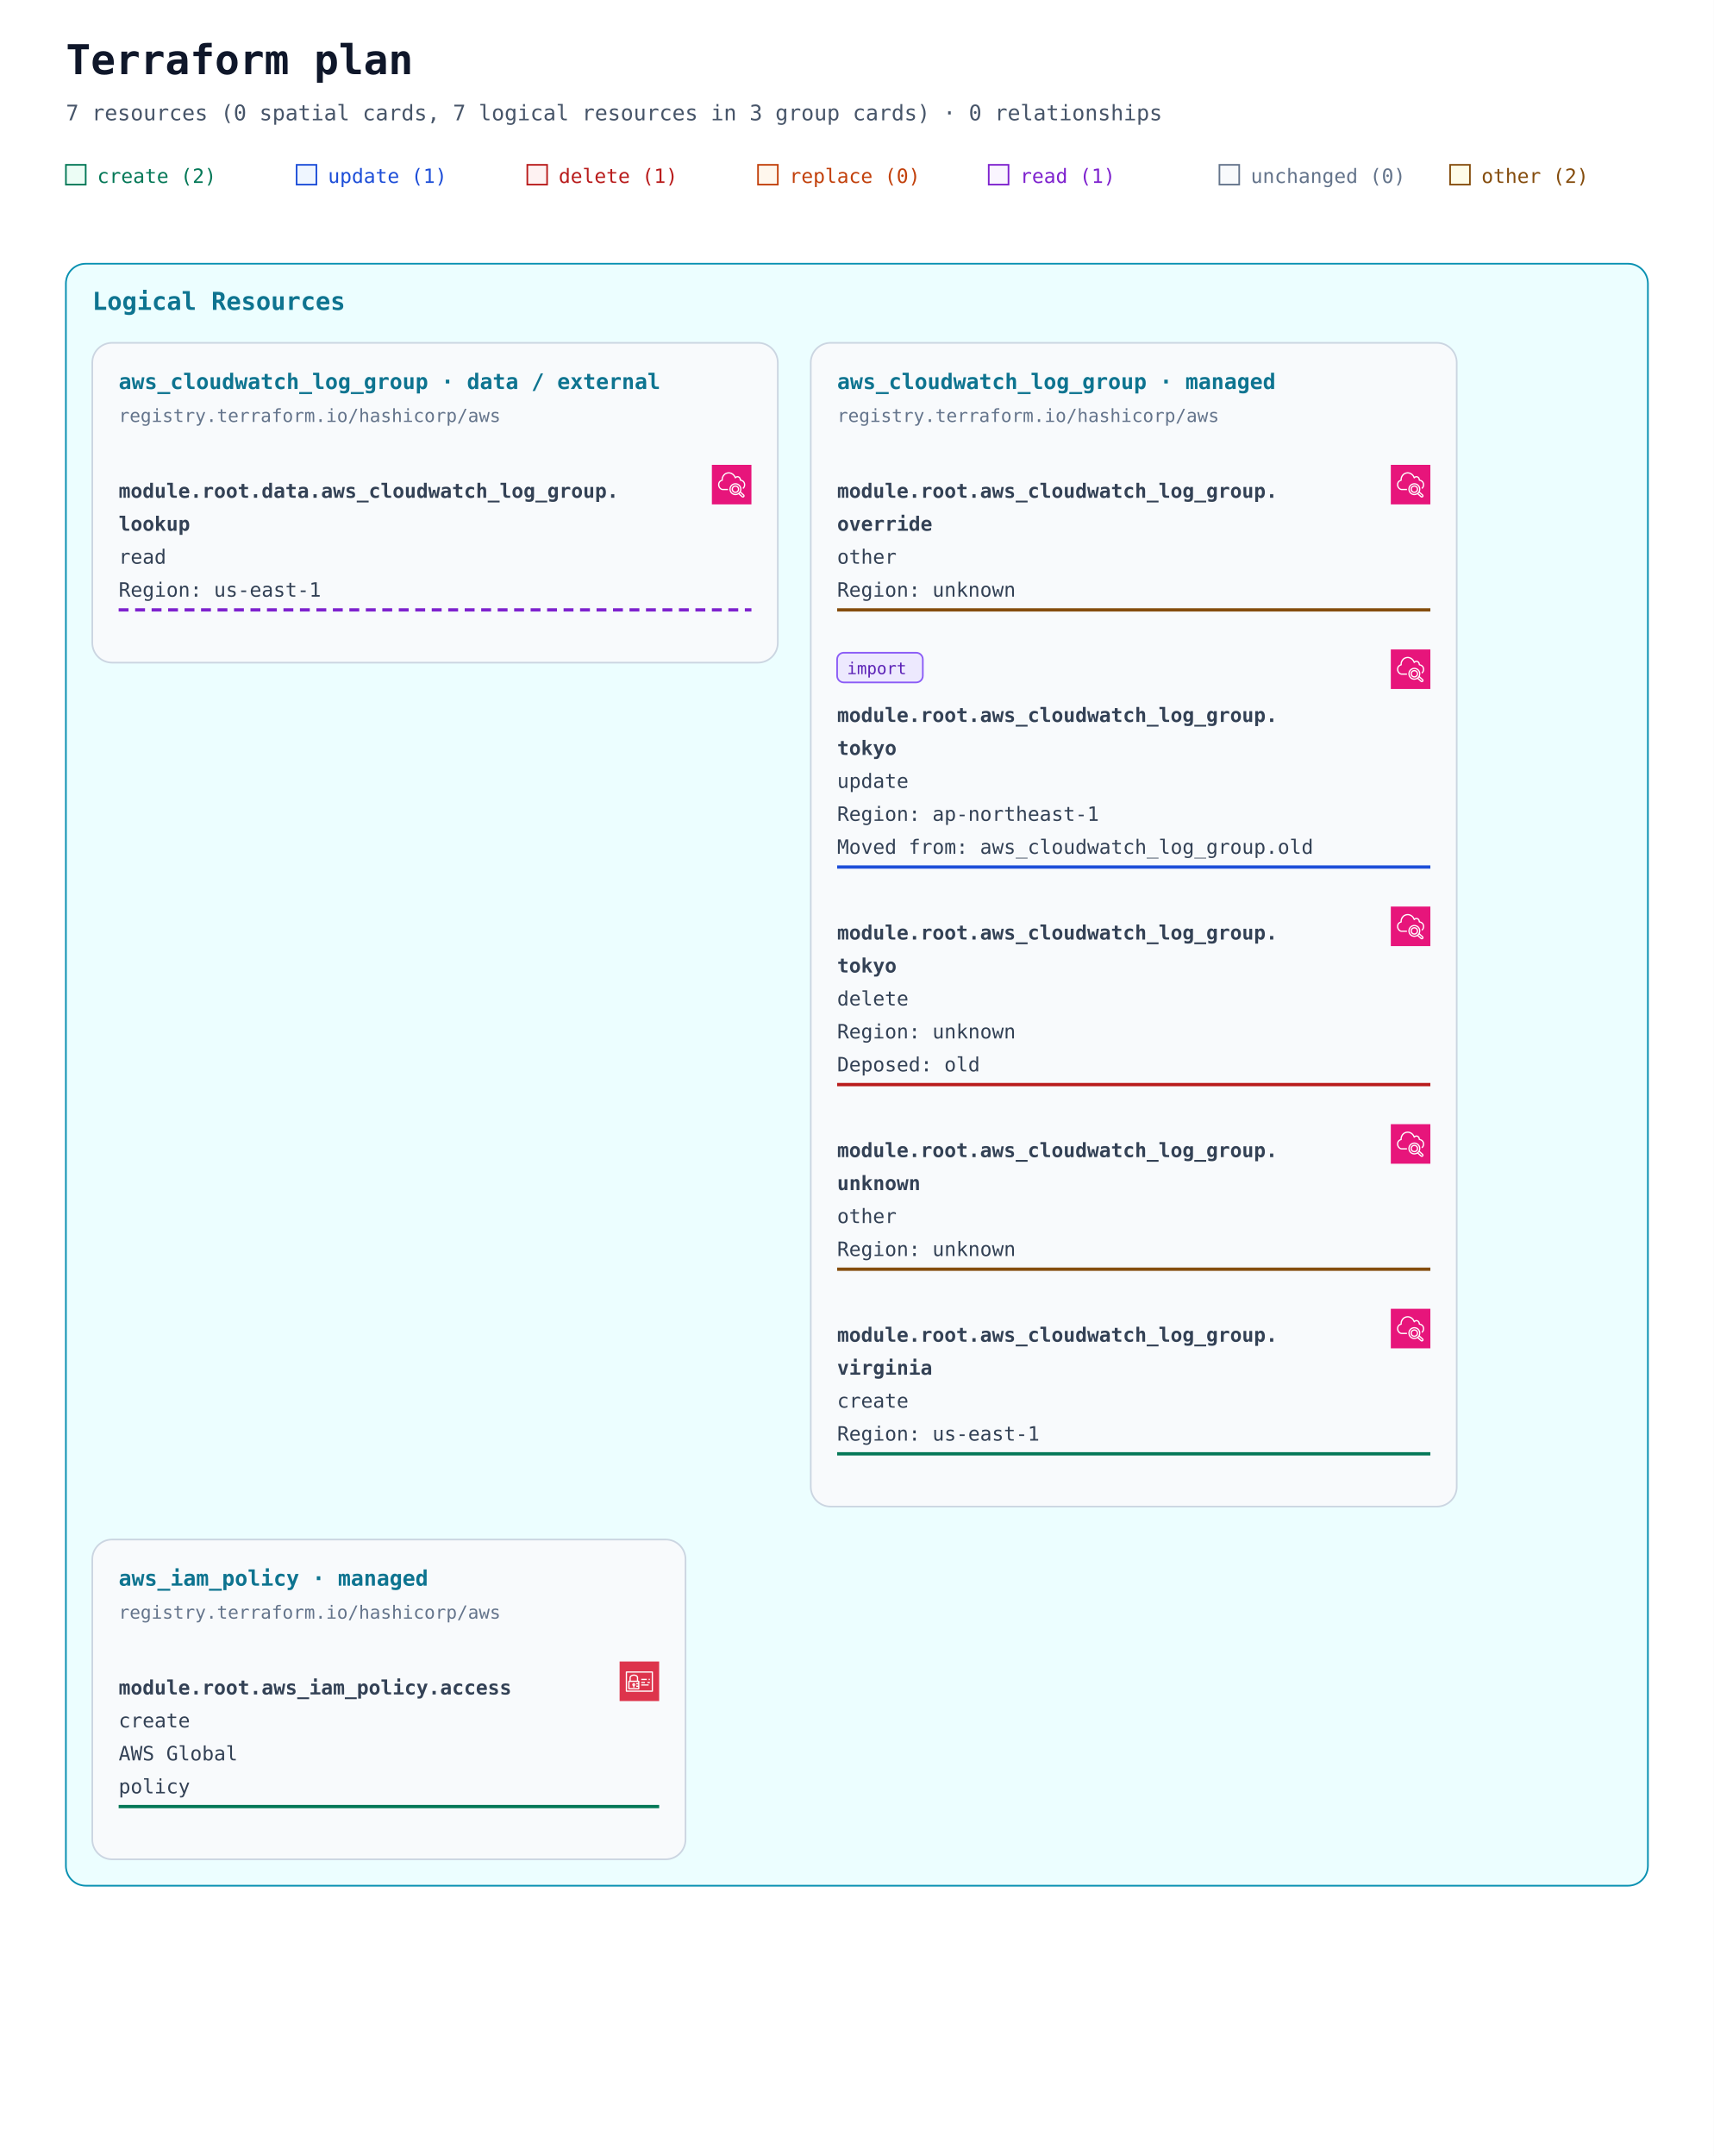
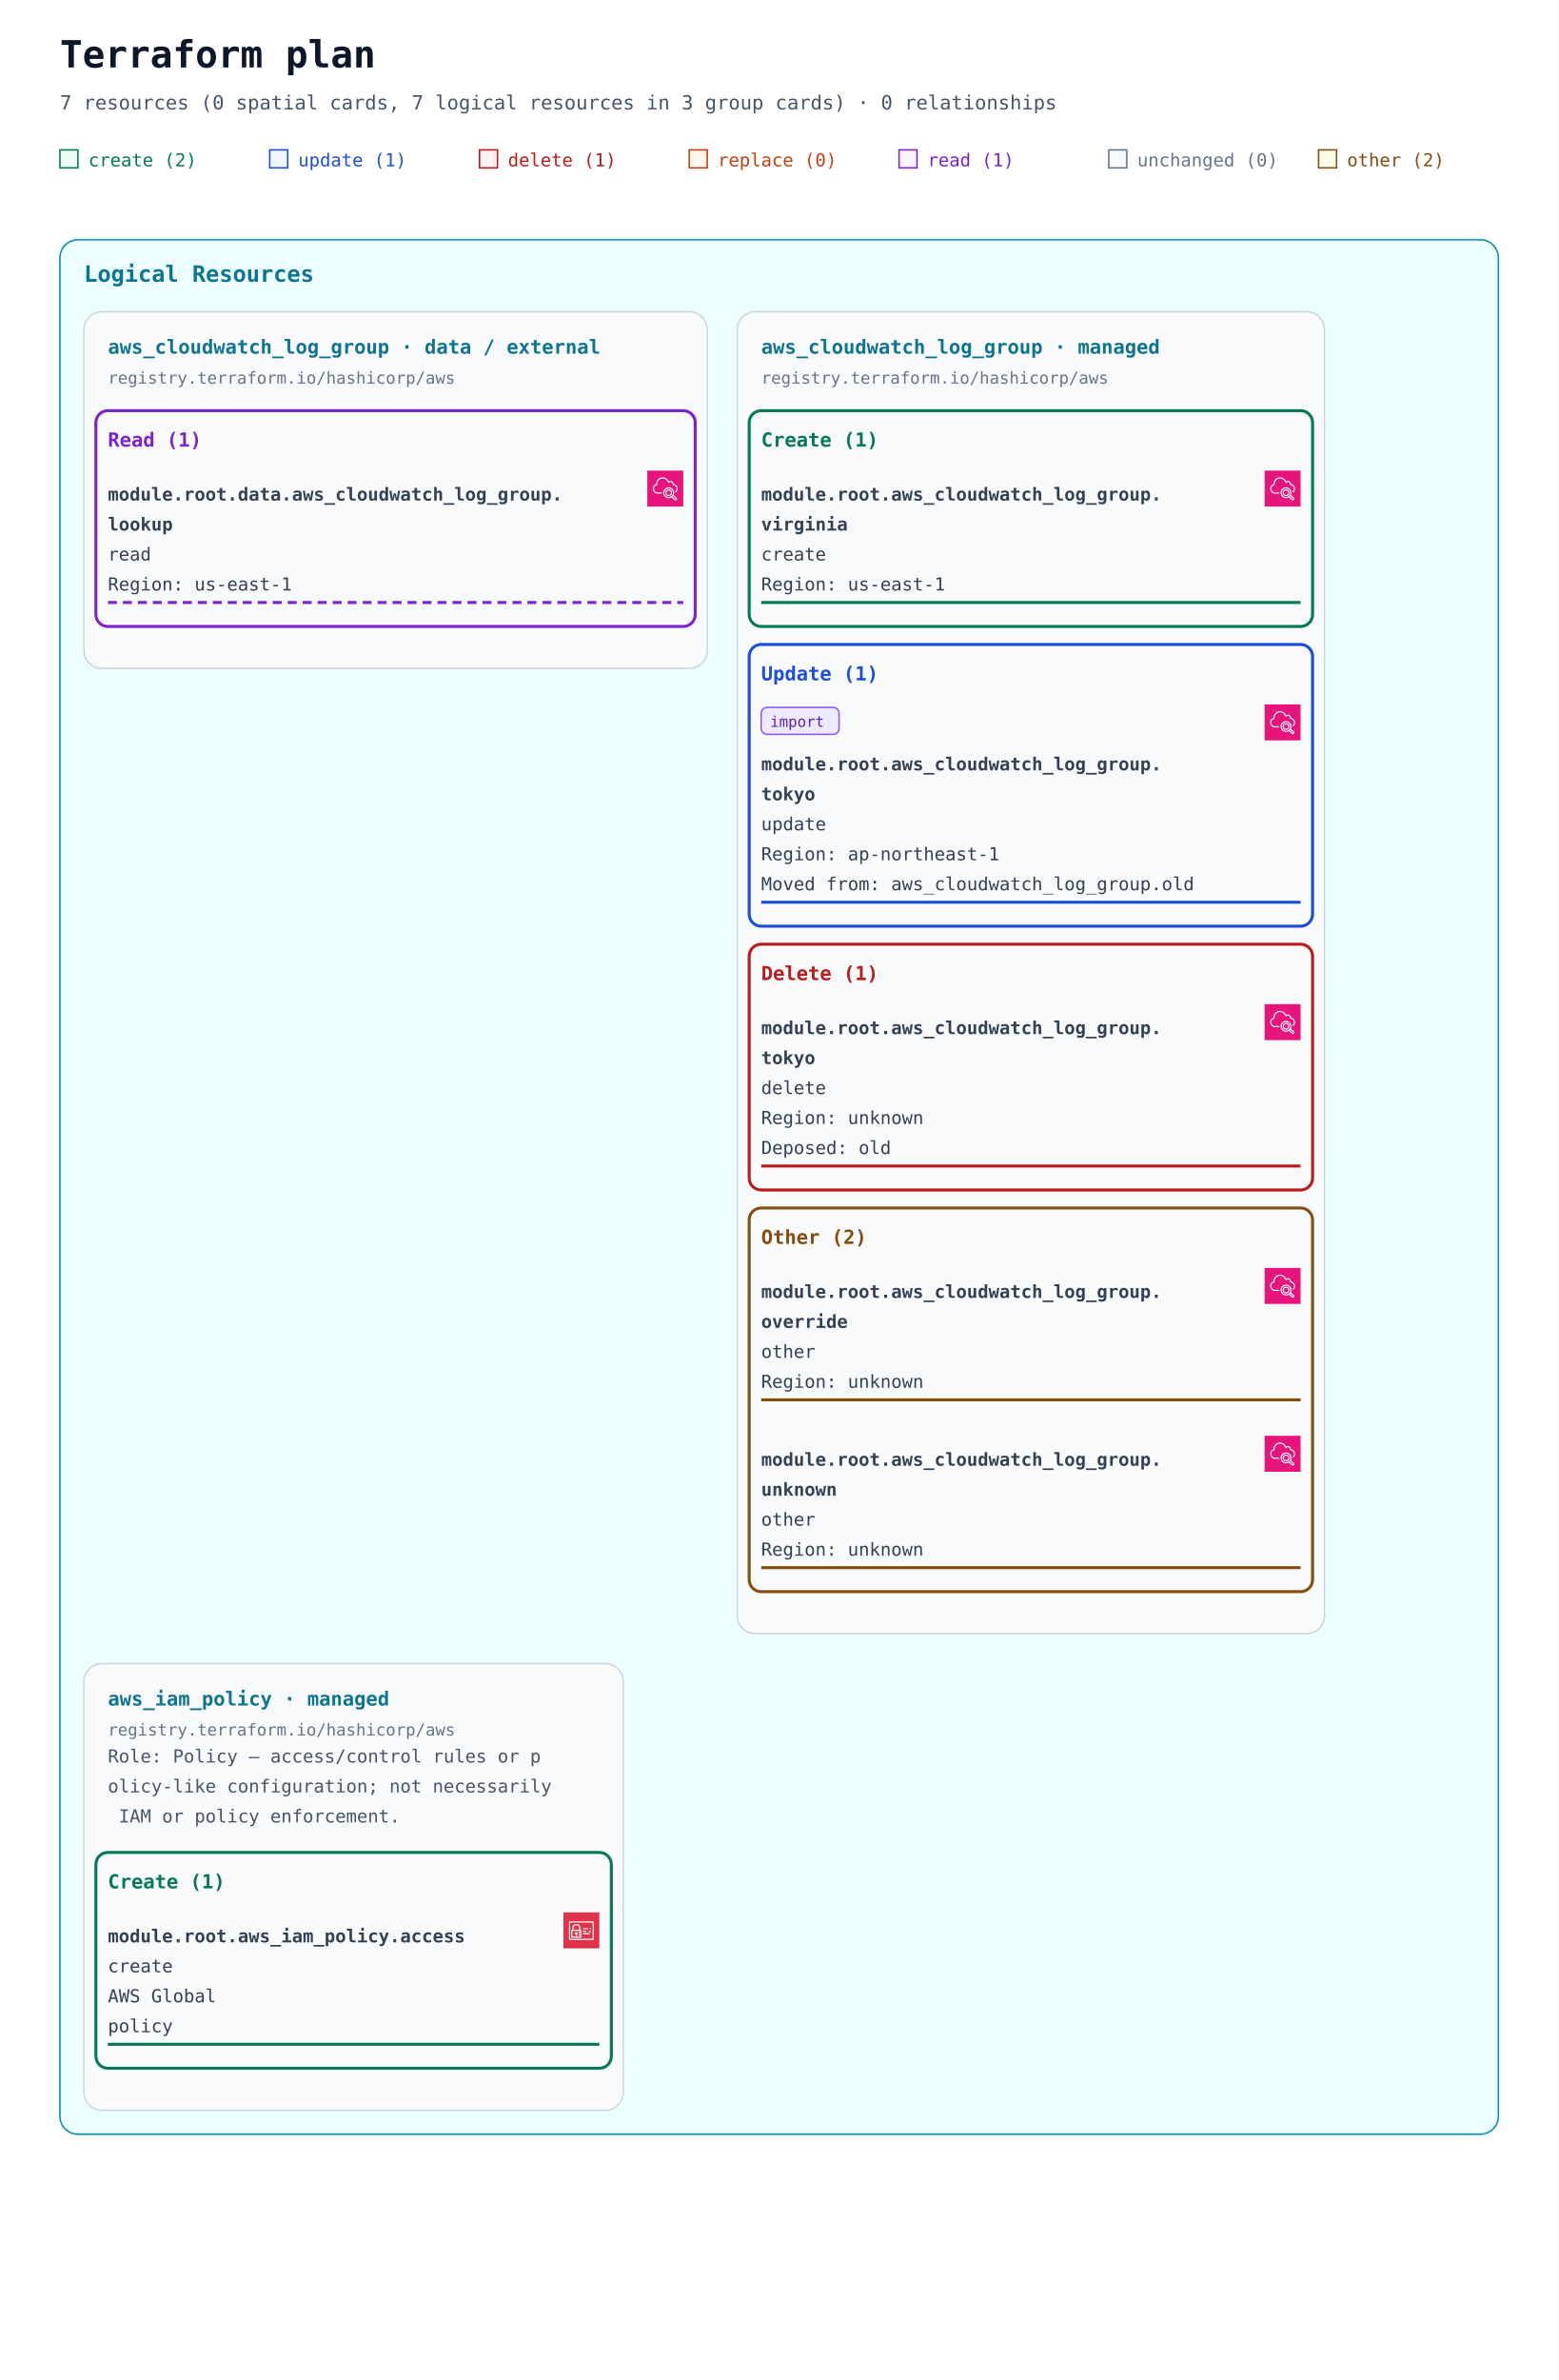
- <svg xmlns="http://www.w3.org/2000/svg" width="1040" height="1308" viewBox="0 0 1040 1308" role="img" aria-labelledby="title description">
+ <svg xmlns="http://www.w3.org/2000/svg" width="1040" height="1588" viewBox="0 0 1040 1588" role="img" aria-labelledby="title description">
  <defs>
    <marker id="arrow" viewBox="0 0 10 10" refX="9" refY="5" markerWidth="7" markerHeight="7" markerUnits="userSpaceOnUse" orient="auto-start-reverse">
      <path d="M 0 0 L 10 5 L 0 10 z" fill="#94a3b8" />
    </marker>
    <symbol id="planorama-icon-aws-iam" viewBox="0 0 64 64">
      <g>
        <g id="planorama-icon-aws-iam-local-49636f6e2d4172636869746563747572652f34382f417263685f4157532d4964656e746974792d616e642d4163636573732d4d616e6167656d656e745f3438" stroke="none" stroke-width="1" fill="none" fill-rule="evenodd">
          <g id="planorama-icon-aws-iam-local-49636f6e2d4172636869746563747572652d42472f34382f53656375726974792d4964656e746974792d436f6d706c69616e6365" fill="#DD344C">
            <rect id="planorama-icon-aws-iam-local-52656374616e676c65" x="0" y="0" width="64" height="64" />
          </g>
          <path d="M12,47 L52,47 L52,18 L12,18 L12,47 Z M54,17 L54,48 C54,48.552 53.553,49 53,49 L11,49 C10.447,49 10,48.552 10,48 L10,17 C10,16.448 10.447,16 11,16 L53,16 C53.553,16 54,16.448 54,17 L54,17 Z M35,39 L47,39 L47,37 L35,37 L35,39 Z M45,35 L49,35 L49,33 L45,33 L45,35 Z M35,35 L41,35 L41,33 L35,33 L35,35 Z M22.5,37.5 C22.5,37.776 22.725,38 23,38 C23.275,38 23.5,37.776 23.5,37.5 C23.5,37.224 23.275,37 23,37 C22.725,37 22.5,37.224 22.5,37.5 L22.5,37.5 Z M25.5,37.5 C25.5,38.522 24.882,39.401 24,39.788 L24,42 L22,42 L22,39.788 C21.118,39.401 20.5,38.522 20.5,37.5 C20.5,36.122 21.621,35 23,35 C24.379,35 25.5,36.122 25.5,37.5 L25.5,37.5 Z M16,42.995 L29.995,43 L29.996,41 L27,41 L27,39 L29.997,39 L29.998,37 L27,37 L27,35 L29.999,35 L30,33.005 L16.005,33 L16,42.995 Z M18,31.001 L28.001,31.004 L28.002,26 C28.002,24.976 27.2,24.273 26.722,23.945 C25.847,23.345 24.174,23 23.002,23 L23,23 C20.873,23 18.003,24.232 18.002,26 L18,31.001 Z M14.293,44.701 C14.105,44.513 14,44.259 14,43.994 L14.005,32 C14.005,31.447 14.453,31 15.005,31 L16,31 L16.002,26 C16.003,22.911 19.876,21 23,21 L23.002,21 C24.567,21 26.653,21.473 27.854,22.295 C29.239,23.246 30.003,24.562 30.002,26 L30.001,31.005 L31,31.006 C31.266,31.006 31.52,31.111 31.707,31.299 C31.895,31.487 32,31.741 32,32.006 L31.995,44 C31.995,44.553 31.547,45 30.995,45 L15,44.994 C14.734,44.994 14.48,44.889 14.293,44.701 L14.293,44.701 Z M47,30 L49,30 L49,28 L47,28 L47,30 Z M35,30 L44,30 L44,28 L35,28 L35,30 Z" id="planorama-icon-aws-iam-local-4157532d4964656e746974792d616e642d4163636573732d4d616e6167656d656e745f49636f6e5f34385f5371756964" fill="#FFFFFF" />
        </g>
      </g>
    </symbol>
    <symbol id="planorama-icon-aws-monitoring" viewBox="0 0 64 64">
      <g>
        <g id="planorama-icon-aws-monitoring-local-49636f6e2d4172636869746563747572652f34382f417263685f416d617a6f6e2d436c6f756457617463685f3438" stroke="none" stroke-width="1" fill="none" fill-rule="evenodd">
          <g id="planorama-icon-aws-monitoring-local-49636f6e2d4172636869746563747572652d42472f34382f4d616e6167656d656e742d476f7665726e616e6365" fill="#E7157B">
            <rect id="planorama-icon-aws-monitoring-local-52656374616e676c65" x="0" y="0" width="64" height="64" />
          </g>
          <path d="M42.184,39.381 C42.184,37.128 40.347,35.295 38.089,35.295 C35.831,35.295 33.995,37.128 33.995,39.381 C33.995,41.634 35.831,43.467 38.089,43.467 C40.347,43.467 42.184,41.634 42.184,39.381 L42.184,39.381 Z M44.184,39.381 C44.184,42.734 41.45,45.462 38.089,45.462 C34.729,45.462 31.995,42.734 31.995,39.381 C31.995,36.028 34.729,33.3 38.089,33.3 C41.45,33.3 44.184,36.028 44.184,39.381 L44.184,39.381 Z M50.743,49.616 L45.846,45.216 C45.524,45.64 45.17,46.038 44.785,46.405 L49.671,50.803 C49.997,51.095 50.505,51.071 50.802,50.744 C51.096,50.418 51.07,49.911 50.743,49.616 L50.743,49.616 Z M38.089,47.092 C42.351,47.092 45.818,43.632 45.818,39.381 C45.818,35.13 42.351,31.671 38.089,31.671 C33.829,31.671 30.362,35.13 30.362,39.381 C30.362,43.632 33.829,47.092 38.089,47.092 L38.089,47.092 Z M52.081,48.134 C53.227,49.167 53.319,50.936 52.288,52.08 C51.735,52.69 50.971,53 50.205,53 C49.538,53 48.868,52.766 48.333,52.287 L43.172,47.641 C41.691,48.552 39.954,49.087 38.089,49.087 C32.725,49.087 28.362,44.733 28.362,39.381 C28.362,34.029 32.725,29.675 38.089,29.675 C43.454,29.675 47.818,34.029 47.818,39.381 C47.818,40.845 47.482,42.229 46.897,43.476 L52.081,48.134 Z M17.697,23.538 C17.697,23.939 17.72,24.338 17.767,24.723 C17.802,25.006 17.713,25.291 17.524,25.505 C17.375,25.671 17.177,25.783 16.961,25.824 C15.084,26.308 12,27.772 12,32.157 C12,35.48 13.836,37.314 15.377,38.268 C16.049,38.69 16.64,38.905 17.138,38.91 L26.127,38.91 L26.127,40.906 L17.127,40.906 C16.243,40.897 15.3,40.577 14.317,39.959 C12.708,38.964 10,36.621 10,32.157 C10,26.888 13.526,24.864 15.71,24.117 C15.702,23.924 15.697,23.731 15.697,23.538 C15.697,19.16 18.673,14.622 22.621,12.978 C27.232,11.051 32.119,12.007 35.687,15.534 C36.734,16.567 37.604,17.808 38.285,19.236 C39.203,18.551 40.304,18.175 41.459,18.175 C43.874,18.175 46.587,19.968 47.122,23.89 C50.58,24.722 54,27.278 54,32.217 C54,35.108 52.864,37.457 50.713,39.009 L49.541,37.393 C51.173,36.214 52,34.473 52,32.217 C52,27.239 47.811,26 46.01,25.698 C45.743,25.653 45.505,25.502 45.351,25.279 C45.208,25.072 45.15,24.818 45.186,24.571 C44.931,21.532 43.141,20.17 41.459,20.17 C40.402,20.17 39.409,20.686 38.734,21.586 C38.514,21.879 38.156,22.03 37.786,21.975 C37.422,21.921 37.118,21.672 36.993,21.326 C36.359,19.574 35.446,18.103 34.281,16.951 C32.851,15.54 28.933,12.507 23.391,14.819 C20.198,16.149 17.697,19.978 17.697,23.538 L17.697,23.538 Z" id="planorama-icon-aws-monitoring-local-416d617a6f6e2d436c6f756457617463685f49636f6e5f34385f5371756964" fill="#FFFFFF" />
        </g>
      </g>
    </symbol>
  </defs>
  <rect width="100%" height="100%" fill="#ffffff" />
  <g font-family="ui-monospace, SFMono-Regular, Consolas, monospace">
    <text x="40" y="45" font-size="25" font-weight="700" fill="#0f172a">Terraform plan</text>
    <text x="40" y="73" font-size="13" fill="#475569">7 resources (0 spatial cards, 7 logical resources in 3 group cards) · 0 relationships</text>
    <rect x="40" y="100" width="12" height="12" fill="#ecfdf5" stroke="#047857" />
    <text x="59" y="111" font-size="12" fill="#047857">create (2)</text>
    <rect x="180" y="100" width="12" height="12" fill="#eff6ff" stroke="#1d4ed8" />
    <text x="199" y="111" font-size="12" fill="#1d4ed8">update (1)</text>
    <rect x="320" y="100" width="12" height="12" fill="#fef2f2" stroke="#b91c1c" />
    <text x="339" y="111" font-size="12" fill="#b91c1c">delete (1)</text>
    <rect x="460" y="100" width="12" height="12" fill="#fff7ed" stroke="#c2410c" />
    <text x="479" y="111" font-size="12" fill="#c2410c">replace (0)</text>
    <rect x="600" y="100" width="12" height="12" fill="#faf5ff" stroke="#7e22ce" />
    <text x="619" y="111" font-size="12" fill="#7e22ce">read (1)</text>
    <rect x="740" y="100" width="12" height="12" fill="#f8fafc" stroke="#64748b" />
    <text x="759" y="111" font-size="12" fill="#64748b">unchanged (0)</text>
    <rect x="880" y="100" width="12" height="12" fill="#fefce8" stroke="#854d0e" />
    <text x="899" y="111" font-size="12" fill="#854d0e">other (2)</text>
    <g data-annotation-area="true">
      <g data-annotation-card="true" transform="translate(40 160)">
-         <rect width="960" height="984" rx="12" fill="#f8fafc" stroke="#cbd5e1" />
+         <rect width="960" height="1264" rx="12" fill="#f8fafc" stroke="#cbd5e1" />
        <g data-annotation-section="Logical Resources">
-           <rect width="960" height="984" rx="12" fill="#ecfeff" stroke="#0891b2" />
+           <rect width="960" height="1264" rx="12" fill="#ecfeff" stroke="#0891b2" />
          <text x="16" y="28" font-size="15" font-weight="700" fill="#0e7490">Logical Resources</text>
          <g data-annotation-card="true" transform="translate(16 48)">
-             <rect width="416" height="194" rx="12" fill="#f8fafc" stroke="#cbd5e1" />
+             <rect width="416" height="238" rx="12" fill="#f8fafc" stroke="#cbd5e1" />
            <g data-logical-group="true" data-provider-source="registry.terraform.io/hashicorp/aws" data-resource-type="aws_cloudwatch_log_group" data-mode="data">
              <text x="16" y="28" font-size="13" font-weight="700" fill="#0e7490">aws_cloudwatch_log_group · data / external</text>
              <text x="16" y="48" font-size="11" fill="#64748b">registry.terraform.io/hashicorp/aws</text>
-               <g id="resource-646174612e6177735f636c6f756477617463685f6c6f675f67726f75702e6c6f6f6b7570-current" data-architecture-id="terraform:646174612e6177735f636c6f756477617463685f6c6f675f67726f75702e6c6f6f6b7570-current" data-entity-kind="terraform" data-placement="logical" data-terraform-address="data.aws_cloudwatch_log_group.lookup" data-qualified-address="module.root.data.aws_cloudwatch_log_group.lookup" data-mode="data" transform="translate(0 66)" data-external="true">
-                 <use href="#planorama-icon-aws-monitoring" x="376" y="8" width="24" height="24" aria-hidden="true" />
-                 <text x="16" y="28" font-size="12" fill="#334155" xml:space="preserve" font-weight="700">module.root.data.aws_cloudwatch_log_group.</text>
-                 <text x="16" y="48" font-size="12" fill="#334155" xml:space="preserve" font-weight="700">lookup</text>
-                 <text x="16" y="68" font-size="12" fill="#334155" xml:space="preserve">read</text>
-                 <text x="16" y="88" font-size="12" fill="#334155" xml:space="preserve">Region: us-east-1</text>
-                 <line data-resource-underline="true" x1="16" y1="96" x2="400" y2="96" stroke="#7e22ce" stroke-width="2" stroke-dasharray="6 4" />
+               <g data-action-section="read">
+                 <rect x="8" y="66" width="400" height="144" rx="8" fill="none" stroke="#7e22ce" stroke-width="2" />
+                 <text x="16" y="90" font-size="13" font-weight="700" fill="#7e22ce">Read (1)</text>
+                 <g id="resource-646174612e6177735f636c6f756477617463685f6c6f675f67726f75702e6c6f6f6b7570-current" data-architecture-id="terraform:646174612e6177735f636c6f756477617463685f6c6f675f67726f75702e6c6f6f6b7570-current" data-entity-kind="terraform" data-placement="logical" data-terraform-address="data.aws_cloudwatch_log_group.lookup" data-qualified-address="module.root.data.aws_cloudwatch_log_group.lookup" data-mode="data" transform="translate(0 98)" data-external="true">
+                   <use href="#planorama-icon-aws-monitoring" x="376" y="8" width="24" height="24" aria-hidden="true" />
+                   <text x="16" y="28" font-size="12" fill="#334155" xml:space="preserve" font-weight="700">module.root.data.aws_cloudwatch_log_group.</text>
+                   <text x="16" y="48" font-size="12" fill="#334155" xml:space="preserve" font-weight="700">lookup</text>
+                   <text x="16" y="68" font-size="12" fill="#334155" xml:space="preserve">read</text>
+                   <text x="16" y="88" font-size="12" fill="#334155" xml:space="preserve">Region: us-east-1</text>
+                   <line data-resource-underline="true" x1="16" y1="96" x2="400" y2="96" stroke="#7e22ce" stroke-width="2" stroke-dasharray="6 4" />
+                 </g>
              </g>
            </g>
          </g>
          <g data-annotation-card="true" transform="translate(452 48)">
-             <rect width="392" height="706" rx="12" fill="#f8fafc" stroke="#cbd5e1" />
+             <rect width="392" height="882" rx="12" fill="#f8fafc" stroke="#cbd5e1" />
            <g data-logical-group="true" data-provider-source="registry.terraform.io/hashicorp/aws" data-resource-type="aws_cloudwatch_log_group" data-mode="managed">
              <text x="16" y="28" font-size="13" font-weight="700" fill="#0e7490">aws_cloudwatch_log_group · managed</text>
              <text x="16" y="48" font-size="11" fill="#64748b">registry.terraform.io/hashicorp/aws</text>
-               <g id="resource-6177735f636c6f756477617463685f6c6f675f67726f75702e6f76657272696465-current" data-architecture-id="terraform:6177735f636c6f756477617463685f6c6f675f67726f75702e6f76657272696465-current" data-entity-kind="terraform" data-placement="logical" data-terraform-address="aws_cloudwatch_log_group.override" data-qualified-address="module.root.aws_cloudwatch_log_group.override" data-mode="managed" transform="translate(0 66)">
-                 <use href="#planorama-icon-aws-monitoring" x="352" y="8" width="24" height="24" aria-hidden="true" />
-                 <text x="16" y="28" font-size="12" fill="#334155" xml:space="preserve" font-weight="700">module.root.aws_cloudwatch_log_group.</text>
-                 <text x="16" y="48" font-size="12" fill="#334155" xml:space="preserve" font-weight="700">override</text>
-                 <text x="16" y="68" font-size="12" fill="#334155" xml:space="preserve">other</text>
-                 <text x="16" y="88" font-size="12" fill="#334155" xml:space="preserve">Region: unknown</text>
-                 <line data-resource-underline="true" x1="16" y1="96" x2="376" y2="96" stroke="#854d0e" stroke-width="2" />
+               <g data-action-section="create">
+                 <rect x="8" y="66" width="376" height="144" rx="8" fill="none" stroke="#047857" stroke-width="2" />
+                 <text x="16" y="90" font-size="13" font-weight="700" fill="#047857">Create (1)</text>
+                 <g id="resource-6177735f636c6f756477617463685f6c6f675f67726f75702e76697267696e6961-current" data-architecture-id="terraform:6177735f636c6f756477617463685f6c6f675f67726f75702e76697267696e6961-current" data-entity-kind="terraform" data-placement="logical" data-terraform-address="aws_cloudwatch_log_group.virginia" data-qualified-address="module.root.aws_cloudwatch_log_group.virginia" data-mode="managed" transform="translate(0 98)">
+                   <use href="#planorama-icon-aws-monitoring" x="352" y="8" width="24" height="24" aria-hidden="true" />
+                   <text x="16" y="28" font-size="12" fill="#334155" xml:space="preserve" font-weight="700">module.root.aws_cloudwatch_log_group.</text>
+                   <text x="16" y="48" font-size="12" fill="#334155" xml:space="preserve" font-weight="700">virginia</text>
+                   <text x="16" y="68" font-size="12" fill="#334155" xml:space="preserve">create</text>
+                   <text x="16" y="88" font-size="12" fill="#334155" xml:space="preserve">Region: us-east-1</text>
+                   <line data-resource-underline="true" x1="16" y1="96" x2="376" y2="96" stroke="#047857" stroke-width="2" />
+                 </g>
              </g>
-               <g id="resource-6177735f636c6f756477617463685f6c6f675f67726f75702e746f6b796f-current" data-architecture-id="terraform:6177735f636c6f756477617463685f6c6f675f67726f75702e746f6b796f-current" data-entity-kind="terraform" data-placement="logical" data-terraform-address="aws_cloudwatch_log_group.tokyo" data-qualified-address="module.root.aws_cloudwatch_log_group.tokyo" data-mode="managed" transform="translate(0 178)" data-import="true" data-import-id-present="true" data-import-identity-present="false" data-import-unknown="false" data-previous-address="aws_cloudwatch_log_group.old">
-                 <g data-import-badge="true">
-                   <rect x="16" y="10" width="52" height="18" rx="4" fill="#ede9fe" stroke="#8b5cf6" />
-                   <text x="22" y="23" font-size="10" fill="#5b21b6">import</text>
+               <g data-action-section="update">
+                 <rect x="8" y="222" width="376" height="188" rx="8" fill="none" stroke="#1d4ed8" stroke-width="2" />
+                 <text x="16" y="246" font-size="13" font-weight="700" fill="#1d4ed8">Update (1)</text>
+                 <g id="resource-6177735f636c6f756477617463685f6c6f675f67726f75702e746f6b796f-current" data-architecture-id="terraform:6177735f636c6f756477617463685f6c6f675f67726f75702e746f6b796f-current" data-entity-kind="terraform" data-placement="logical" data-terraform-address="aws_cloudwatch_log_group.tokyo" data-qualified-address="module.root.aws_cloudwatch_log_group.tokyo" data-mode="managed" transform="translate(0 254)" data-import="true" data-import-id-present="true" data-import-identity-present="false" data-import-unknown="false" data-previous-address="aws_cloudwatch_log_group.old">
+                   <g data-import-badge="true">
+                     <rect x="16" y="10" width="52" height="18" rx="4" fill="#ede9fe" stroke="#8b5cf6" />
+                     <text x="22" y="23" font-size="10" fill="#5b21b6">import</text>
+                   </g>
+                   <use href="#planorama-icon-aws-monitoring" x="352" y="8" width="24" height="24" aria-hidden="true" />
+                   <text x="16" y="52" font-size="12" fill="#334155" xml:space="preserve" font-weight="700">module.root.aws_cloudwatch_log_group.</text>
+                   <text x="16" y="72" font-size="12" fill="#334155" xml:space="preserve" font-weight="700">tokyo</text>
+                   <text x="16" y="92" font-size="12" fill="#334155" xml:space="preserve">update</text>
+                   <text x="16" y="112" font-size="12" fill="#334155" xml:space="preserve">Region: ap-northeast-1</text>
+                   <text x="16" y="132" font-size="12" fill="#334155" xml:space="preserve">Moved from: aws_cloudwatch_log_group.old</text>
+                   <line data-resource-underline="true" x1="16" y1="140" x2="376" y2="140" stroke="#1d4ed8" stroke-width="2" />
                </g>
-                 <use href="#planorama-icon-aws-monitoring" x="352" y="8" width="24" height="24" aria-hidden="true" />
-                 <text x="16" y="52" font-size="12" fill="#334155" xml:space="preserve" font-weight="700">module.root.aws_cloudwatch_log_group.</text>
-                 <text x="16" y="72" font-size="12" fill="#334155" xml:space="preserve" font-weight="700">tokyo</text>
-                 <text x="16" y="92" font-size="12" fill="#334155" xml:space="preserve">update</text>
-                 <text x="16" y="112" font-size="12" fill="#334155" xml:space="preserve">Region: ap-northeast-1</text>
-                 <text x="16" y="132" font-size="12" fill="#334155" xml:space="preserve">Moved from: aws_cloudwatch_log_group.old</text>
-                 <line data-resource-underline="true" x1="16" y1="140" x2="376" y2="140" stroke="#1d4ed8" stroke-width="2" />
              </g>
-               <g id="resource-6177735f636c6f756477617463685f6c6f675f67726f75702e746f6b796f-deposed-6f6c64" data-architecture-id="terraform:6177735f636c6f756477617463685f6c6f675f67726f75702e746f6b796f-deposed-6f6c64" data-entity-kind="terraform" data-placement="logical" data-terraform-address="aws_cloudwatch_log_group.tokyo" data-qualified-address="module.root.aws_cloudwatch_log_group.tokyo" data-mode="managed" transform="translate(0 334)" data-deposed-key="old">
-                 <use href="#planorama-icon-aws-monitoring" x="352" y="8" width="24" height="24" aria-hidden="true" />
-                 <text x="16" y="28" font-size="12" fill="#334155" xml:space="preserve" font-weight="700">module.root.aws_cloudwatch_log_group.</text>
-                 <text x="16" y="48" font-size="12" fill="#334155" xml:space="preserve" font-weight="700">tokyo</text>
-                 <text x="16" y="68" font-size="12" fill="#334155" xml:space="preserve">delete</text>
-                 <text x="16" y="88" font-size="12" fill="#334155" xml:space="preserve">Region: unknown</text>
-                 <text x="16" y="108" font-size="12" fill="#334155" xml:space="preserve">Deposed: old</text>
-                 <line data-resource-underline="true" x1="16" y1="116" x2="376" y2="116" stroke="#b91c1c" stroke-width="2" />
+               <g data-action-section="delete">
+                 <rect x="8" y="422" width="376" height="164" rx="8" fill="none" stroke="#b91c1c" stroke-width="2" />
+                 <text x="16" y="446" font-size="13" font-weight="700" fill="#b91c1c">Delete (1)</text>
+                 <g id="resource-6177735f636c6f756477617463685f6c6f675f67726f75702e746f6b796f-deposed-6f6c64" data-architecture-id="terraform:6177735f636c6f756477617463685f6c6f675f67726f75702e746f6b796f-deposed-6f6c64" data-entity-kind="terraform" data-placement="logical" data-terraform-address="aws_cloudwatch_log_group.tokyo" data-qualified-address="module.root.aws_cloudwatch_log_group.tokyo" data-mode="managed" transform="translate(0 454)" data-deposed-key="old">
+                   <use href="#planorama-icon-aws-monitoring" x="352" y="8" width="24" height="24" aria-hidden="true" />
+                   <text x="16" y="28" font-size="12" fill="#334155" xml:space="preserve" font-weight="700">module.root.aws_cloudwatch_log_group.</text>
+                   <text x="16" y="48" font-size="12" fill="#334155" xml:space="preserve" font-weight="700">tokyo</text>
+                   <text x="16" y="68" font-size="12" fill="#334155" xml:space="preserve">delete</text>
+                   <text x="16" y="88" font-size="12" fill="#334155" xml:space="preserve">Region: unknown</text>
+                   <text x="16" y="108" font-size="12" fill="#334155" xml:space="preserve">Deposed: old</text>
+                   <line data-resource-underline="true" x1="16" y1="116" x2="376" y2="116" stroke="#b91c1c" stroke-width="2" />
+                 </g>
              </g>
-               <g id="resource-6177735f636c6f756477617463685f6c6f675f67726f75702e756e6b6e6f776e-current" data-architecture-id="terraform:6177735f636c6f756477617463685f6c6f675f67726f75702e756e6b6e6f776e-current" data-entity-kind="terraform" data-placement="logical" data-terraform-address="aws_cloudwatch_log_group.unknown" data-qualified-address="module.root.aws_cloudwatch_log_group.unknown" data-mode="managed" transform="translate(0 466)">
-                 <use href="#planorama-icon-aws-monitoring" x="352" y="8" width="24" height="24" aria-hidden="true" />
-                 <text x="16" y="28" font-size="12" fill="#334155" xml:space="preserve" font-weight="700">module.root.aws_cloudwatch_log_group.</text>
-                 <text x="16" y="48" font-size="12" fill="#334155" xml:space="preserve" font-weight="700">unknown</text>
-                 <text x="16" y="68" font-size="12" fill="#334155" xml:space="preserve">other</text>
-                 <text x="16" y="88" font-size="12" fill="#334155" xml:space="preserve">Region: unknown</text>
-                 <line data-resource-underline="true" x1="16" y1="96" x2="376" y2="96" stroke="#854d0e" stroke-width="2" />
-               </g>
-               <g id="resource-6177735f636c6f756477617463685f6c6f675f67726f75702e76697267696e6961-current" data-architecture-id="terraform:6177735f636c6f756477617463685f6c6f675f67726f75702e76697267696e6961-current" data-entity-kind="terraform" data-placement="logical" data-terraform-address="aws_cloudwatch_log_group.virginia" data-qualified-address="module.root.aws_cloudwatch_log_group.virginia" data-mode="managed" transform="translate(0 578)">
-                 <use href="#planorama-icon-aws-monitoring" x="352" y="8" width="24" height="24" aria-hidden="true" />
-                 <text x="16" y="28" font-size="12" fill="#334155" xml:space="preserve" font-weight="700">module.root.aws_cloudwatch_log_group.</text>
-                 <text x="16" y="48" font-size="12" fill="#334155" xml:space="preserve" font-weight="700">virginia</text>
-                 <text x="16" y="68" font-size="12" fill="#334155" xml:space="preserve">create</text>
-                 <text x="16" y="88" font-size="12" fill="#334155" xml:space="preserve">Region: us-east-1</text>
-                 <line data-resource-underline="true" x1="16" y1="96" x2="376" y2="96" stroke="#047857" stroke-width="2" />
+               <g data-action-section="other">
+                 <rect x="8" y="598" width="376" height="256" rx="8" fill="none" stroke="#854d0e" stroke-width="2" />
+                 <text x="16" y="622" font-size="13" font-weight="700" fill="#854d0e">Other (2)</text>
+                 <g id="resource-6177735f636c6f756477617463685f6c6f675f67726f75702e6f76657272696465-current" data-architecture-id="terraform:6177735f636c6f756477617463685f6c6f675f67726f75702e6f76657272696465-current" data-entity-kind="terraform" data-placement="logical" data-terraform-address="aws_cloudwatch_log_group.override" data-qualified-address="module.root.aws_cloudwatch_log_group.override" data-mode="managed" transform="translate(0 630)">
+                   <use href="#planorama-icon-aws-monitoring" x="352" y="8" width="24" height="24" aria-hidden="true" />
+                   <text x="16" y="28" font-size="12" fill="#334155" xml:space="preserve" font-weight="700">module.root.aws_cloudwatch_log_group.</text>
+                   <text x="16" y="48" font-size="12" fill="#334155" xml:space="preserve" font-weight="700">override</text>
+                   <text x="16" y="68" font-size="12" fill="#334155" xml:space="preserve">other</text>
+                   <text x="16" y="88" font-size="12" fill="#334155" xml:space="preserve">Region: unknown</text>
+                   <line data-resource-underline="true" x1="16" y1="96" x2="376" y2="96" stroke="#854d0e" stroke-width="2" />
+                 </g>
+                 <g id="resource-6177735f636c6f756477617463685f6c6f675f67726f75702e756e6b6e6f776e-current" data-architecture-id="terraform:6177735f636c6f756477617463685f6c6f675f67726f75702e756e6b6e6f776e-current" data-entity-kind="terraform" data-placement="logical" data-terraform-address="aws_cloudwatch_log_group.unknown" data-qualified-address="module.root.aws_cloudwatch_log_group.unknown" data-mode="managed" transform="translate(0 742)">
+                   <use href="#planorama-icon-aws-monitoring" x="352" y="8" width="24" height="24" aria-hidden="true" />
+                   <text x="16" y="28" font-size="12" fill="#334155" xml:space="preserve" font-weight="700">module.root.aws_cloudwatch_log_group.</text>
+                   <text x="16" y="48" font-size="12" fill="#334155" xml:space="preserve" font-weight="700">unknown</text>
+                   <text x="16" y="68" font-size="12" fill="#334155" xml:space="preserve">other</text>
+                   <text x="16" y="88" font-size="12" fill="#334155" xml:space="preserve">Region: unknown</text>
+                   <line data-resource-underline="true" x1="16" y1="96" x2="376" y2="96" stroke="#854d0e" stroke-width="2" />
+                 </g>
              </g>
            </g>
          </g>
-           <g data-annotation-card="true" transform="translate(16 774)">
-             <rect width="360" height="194" rx="12" fill="#f8fafc" stroke="#cbd5e1" />
+           <g data-annotation-card="true" transform="translate(16 950)">
+             <rect width="360" height="298" rx="12" fill="#f8fafc" stroke="#cbd5e1" />
            <g data-logical-group="true" data-provider-source="registry.terraform.io/hashicorp/aws" data-resource-type="aws_iam_policy" data-mode="managed">
              <text x="16" y="28" font-size="13" font-weight="700" fill="#0e7490">aws_iam_policy · managed</text>
              <text x="16" y="48" font-size="11" fill="#64748b">registry.terraform.io/hashicorp/aws</text>
-               <g id="resource-6177735f69616d5f706f6c6963792e616363657373-current" data-architecture-id="terraform:6177735f69616d5f706f6c6963792e616363657373-current" data-entity-kind="terraform" data-placement="logical" data-terraform-address="aws_iam_policy.access" data-qualified-address="module.root.aws_iam_policy.access" data-mode="managed" transform="translate(0 66)" data-role="policy">
-                 <use href="#planorama-icon-aws-iam" x="320" y="8" width="24" height="24" aria-hidden="true" />
-                 <text x="16" y="28" font-size="12" fill="#334155" xml:space="preserve" font-weight="700">module.root.aws_iam_policy.access</text>
-                 <text x="16" y="48" font-size="12" fill="#334155" xml:space="preserve">create</text>
-                 <text x="16" y="68" font-size="12" fill="#334155" xml:space="preserve">AWS Global</text>
-                 <text x="16" y="88" font-size="12" fill="#334155" xml:space="preserve">policy</text>
-                 <line data-resource-underline="true" x1="16" y1="96" x2="344" y2="96" stroke="#047857" stroke-width="2" />
+               <text data-role-explanation="true" x="16" y="66" font-size="12" fill="#475569" xml:space="preserve">Role: Policy — access/control rules or p</text>
+               <text data-role-explanation="true" x="16" y="86" font-size="12" fill="#475569" xml:space="preserve">olicy-like configuration; not necessarily</text>
+               <text data-role-explanation="true" x="16" y="106" font-size="12" fill="#475569" xml:space="preserve"> IAM or policy enforcement.</text>
+               <g data-action-section="create">
+                 <rect x="8" y="126" width="344" height="144" rx="8" fill="none" stroke="#047857" stroke-width="2" />
+                 <text x="16" y="150" font-size="13" font-weight="700" fill="#047857">Create (1)</text>
+                 <g id="resource-6177735f69616d5f706f6c6963792e616363657373-current" data-architecture-id="terraform:6177735f69616d5f706f6c6963792e616363657373-current" data-entity-kind="terraform" data-placement="logical" data-terraform-address="aws_iam_policy.access" data-qualified-address="module.root.aws_iam_policy.access" data-mode="managed" transform="translate(0 158)" data-role="policy">
+                   <use href="#planorama-icon-aws-iam" x="320" y="8" width="24" height="24" aria-hidden="true" />
+                   <text x="16" y="28" font-size="12" fill="#334155" xml:space="preserve" font-weight="700">module.root.aws_iam_policy.access</text>
+                   <text x="16" y="48" font-size="12" fill="#334155" xml:space="preserve">create</text>
+                   <text x="16" y="68" font-size="12" fill="#334155" xml:space="preserve">AWS Global</text>
+                   <text x="16" y="88" font-size="12" fill="#334155" xml:space="preserve">policy</text>
+                   <line data-resource-underline="true" x1="16" y1="96" x2="344" y2="96" stroke="#047857" stroke-width="2" />
+                 </g>
              </g>
            </g>
          </g>
        </g>
      </g>
    </g>
-     <g data-architecture="true" transform="translate(0 1008)">
+     <g data-architecture="true" transform="translate(0 1288)">
</g>
  </g>
</svg>
